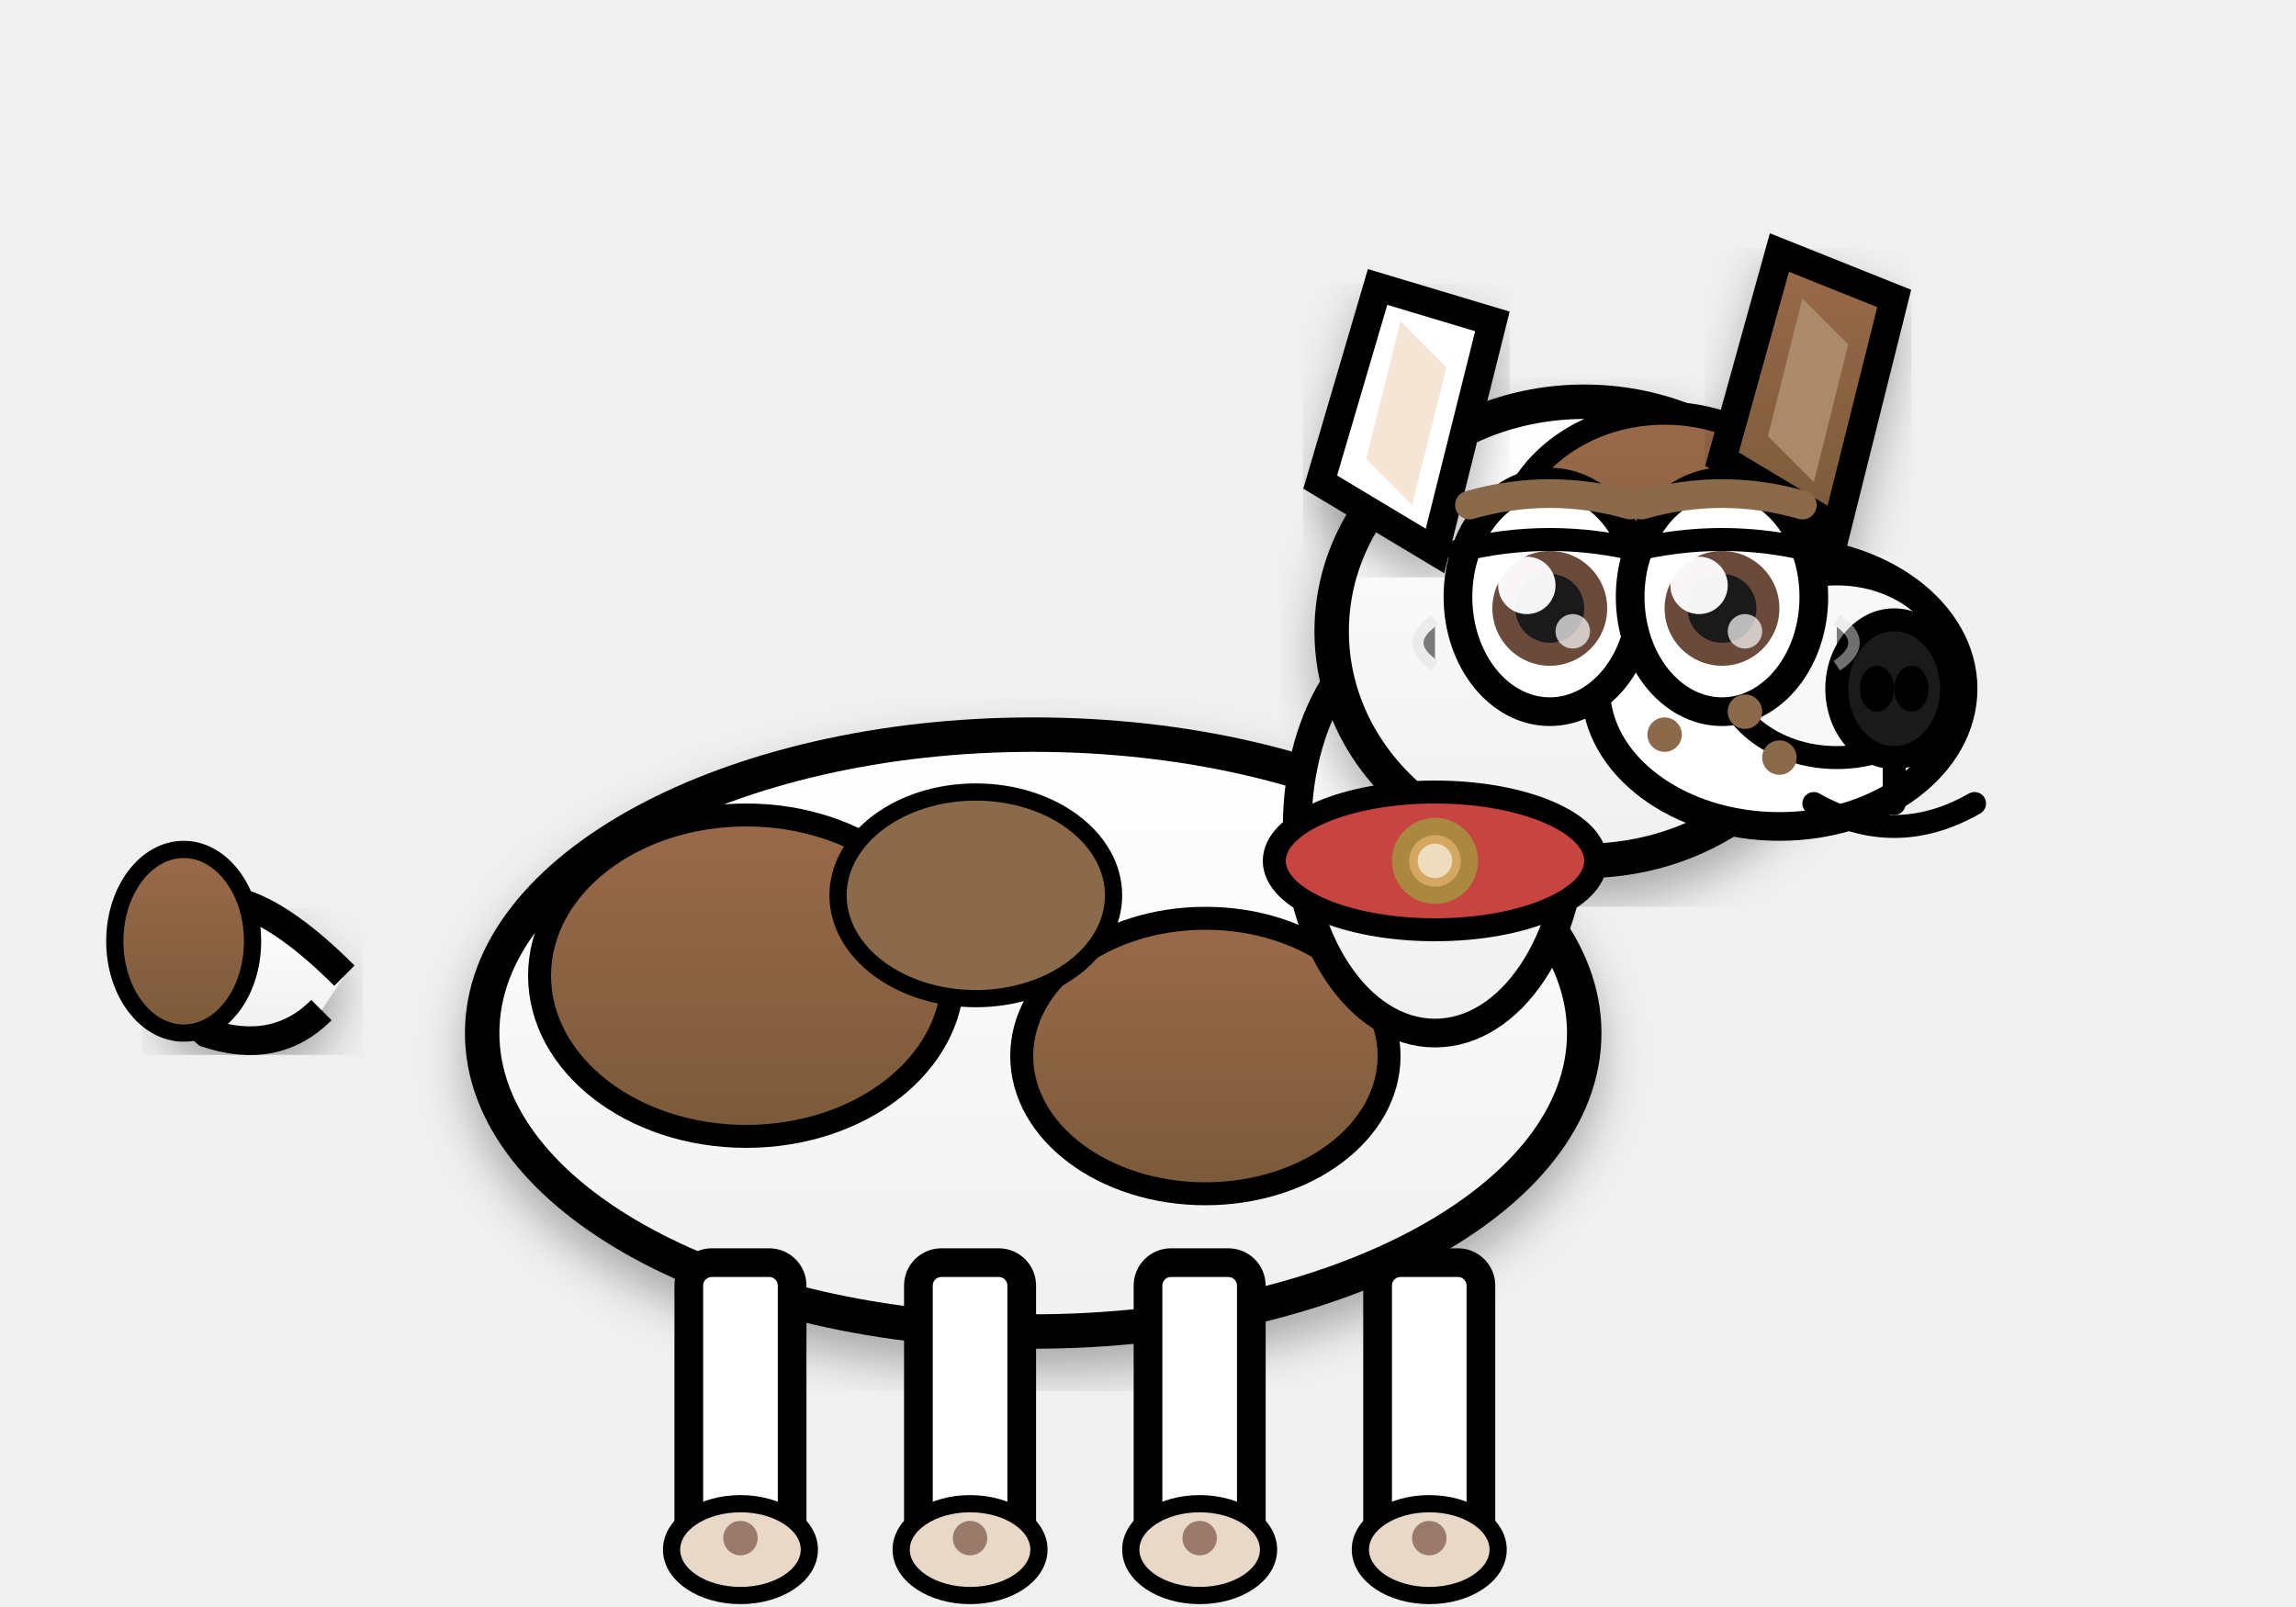
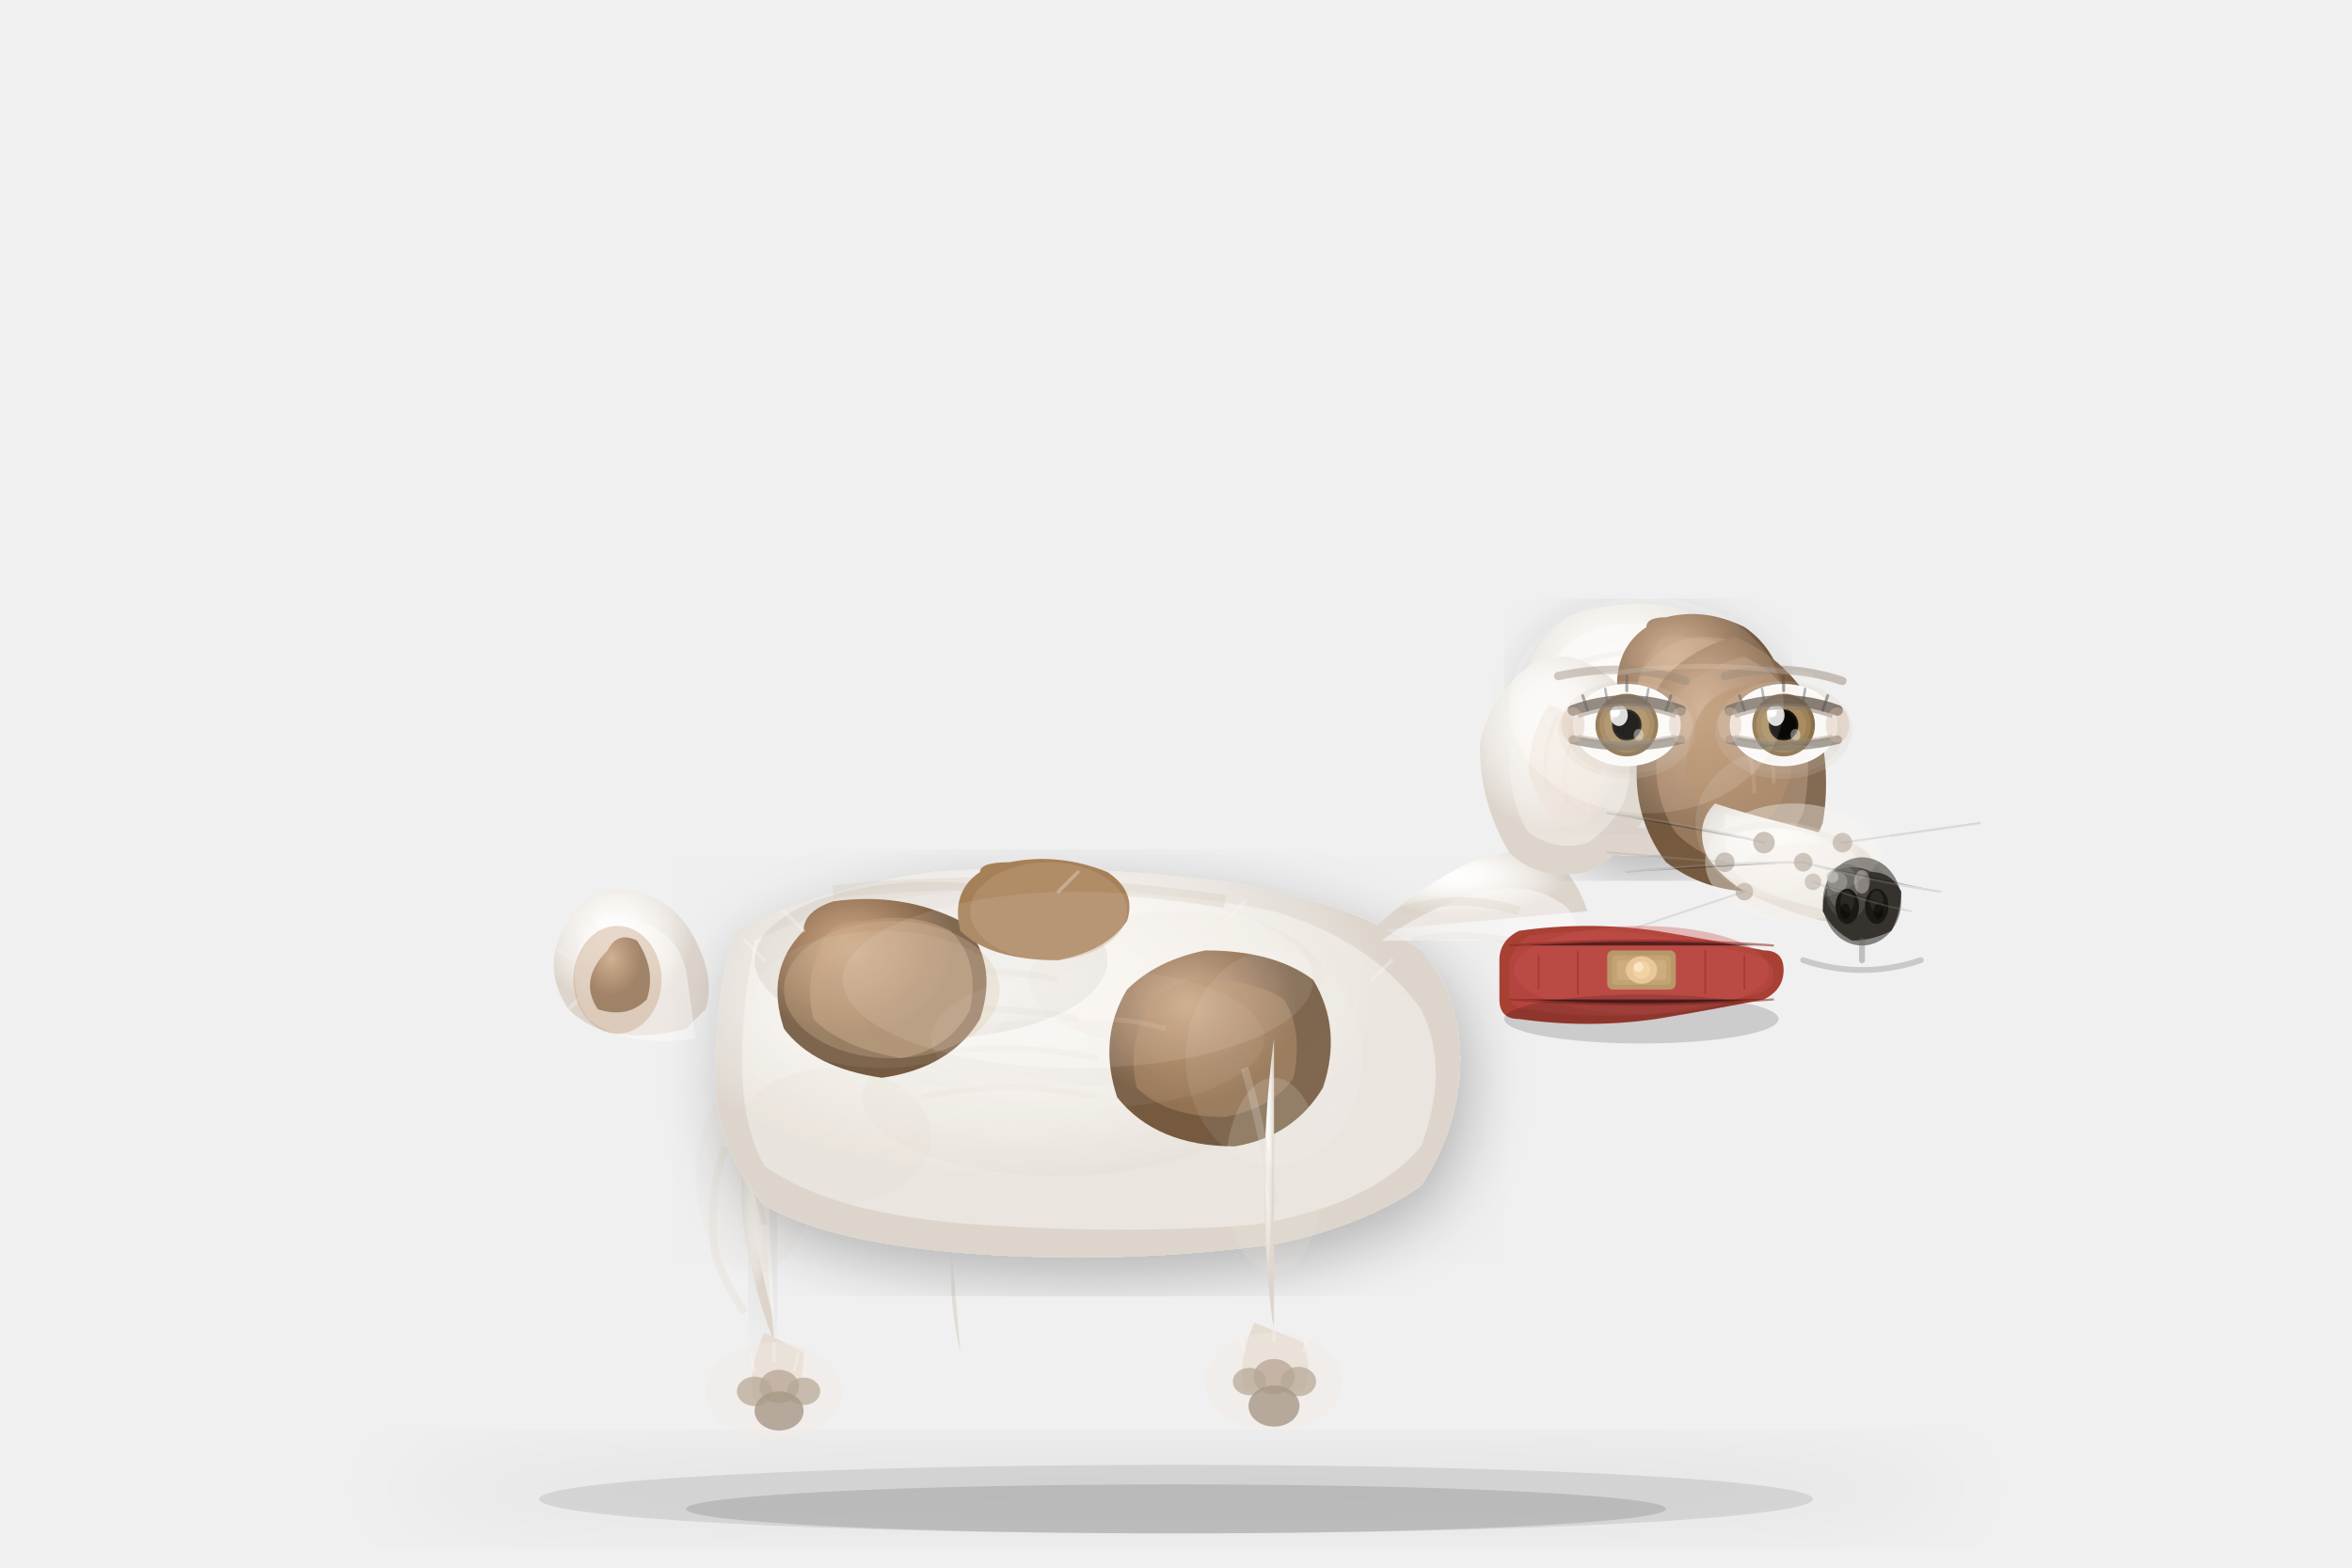
- <svg xmlns="http://www.w3.org/2000/svg" viewBox="0 0 200 140">
+ <svg xmlns="http://www.w3.org/2000/svg" viewBox="0 0 240 160">
  <defs>
-     <linearGradient id="bodyGrad" x1="0%" y1="0%" x2="0%" y2="100%">
+     <radialGradient id="bodyFur1" cx="40%" cy="30%">
      <stop offset="0%" style="stop-color:#ffffff" />
-       <stop offset="100%" style="stop-color:#f0f0f0" />
-     </linearGradient>
-     <linearGradient id="brownPatchGrad" x1="0%" y1="0%" x2="0%" y2="100%">
-       <stop offset="0%" style="stop-color:#9a6a4a" />
-       <stop offset="100%" style="stop-color:#7a5a3a" />
-     </linearGradient>
-     <filter id="shadow">
-       <feDropShadow dx="0" dy="2" stdDeviation="2" flood-opacity="0.3" />
+       <stop offset="25%" style="stop-color:#fcfbf9" />
+       <stop offset="50%" style="stop-color:#f5f2ee" />
+       <stop offset="75%" style="stop-color:#ebe6e0" />
+       <stop offset="100%" style="stop-color:#ddd5cc" />
+     </radialGradient>
+     <radialGradient id="brownPatch1" cx="35%" cy="28%">
+       <stop offset="0%" style="stop-color:#d4b494" />
+       <stop offset="30%" style="stop-color:#b89474" />
+       <stop offset="65%" style="stop-color:#987658" />
+       <stop offset="100%" style="stop-color:#755a40" />
+     </radialGradient>
+     <radialGradient id="deepShadow" cx="50%" cy="50%">
+       <stop offset="0%" style="stop-color:#c8beb0" />
+       <stop offset="50%" style="stop-color:#b0a598" />
+       <stop offset="100%" style="stop-color:#988e80" />
+     </radialGradient>
+     <filter id="photoFur">
+       <feTurbulence type="fractalNoise" baseFrequency="4 3.2" numOctaves="7" seed="7" />
+       <feColorMatrix type="saturate" values="0" />
+       <feComponentTransfer>
+         <feFuncA type="table" tableValues="0 0.02 0.05 0.08 0.12 0.15 0.18" />
+       </feComponentTransfer>
+       <feGaussianBlur stdDeviation="0.2" />
+     </filter>
+     <filter id="softShadow">
+       <feGaussianBlur in="SourceAlpha" stdDeviation="3" />
+       <feOffset dx="1" dy="2" />
+       <feComponentTransfer>
+         <feFuncA type="linear" slope="0.25" />
+       </feComponentTransfer>
+       <feMerge>
+         <feMergeNode />
+         <feMergeNode in="SourceGraphic" />
+       </feMerge>
+     </filter>
+     <filter id="deepBlur">
+       <feGaussianBlur stdDeviation="5" />
    </filter>
  </defs>
-   <path d="M30,85 Q20,75 15,80 Q12,85 18,90 Q24,92 28,88" fill="url(#bodyGrad)" stroke="#000" stroke-width="2.5" filter="url(#shadow)" />
-   <ellipse cx="16" cy="82" rx="6" ry="8" fill="url(#brownPatchGrad)" stroke="#000" stroke-width="1.5" />
-   <ellipse cx="90" cy="90" rx="48" ry="26" fill="url(#bodyGrad)" stroke="#000" stroke-width="3" filter="url(#shadow)" />
-   <ellipse cx="65" cy="85" rx="18" ry="14" fill="url(#brownPatchGrad)" stroke="#000" stroke-width="2" />
-   <ellipse cx="105" cy="92" rx="16" ry="12" fill="url(#brownPatchGrad)" stroke="#000" stroke-width="2" />
-   <ellipse cx="85" cy="78" rx="12" ry="9" fill="#8a6a4a" stroke="#000" stroke-width="1.5" />
-   <rect x="60" y="110" width="9" height="25" rx="2" fill="#fff" stroke="#000" stroke-width="2.5" />
-   <rect x="80" y="110" width="9" height="25" rx="2" fill="#fff" stroke="#000" stroke-width="2.5" />
-   <rect x="100" y="110" width="9" height="25" rx="2" fill="#fff" stroke="#000" stroke-width="2.5" />
-   <rect x="120" y="110" width="9" height="25" rx="2" fill="#fff" stroke="#000" stroke-width="2.5" />
-   <ellipse cx="64.5" cy="135" rx="6" ry="4" fill="#e8d8c8" stroke="#000" stroke-width="1.5" />
-   <ellipse cx="84.5" cy="135" rx="6" ry="4" fill="#e8d8c8" stroke="#000" stroke-width="1.5" />
-   <ellipse cx="104.5" cy="135" rx="6" ry="4" fill="#e8d8c8" stroke="#000" stroke-width="1.5" />
-   <ellipse cx="124.5" cy="135" rx="6" ry="4" fill="#e8d8c8" stroke="#000" stroke-width="1.5" />
-   <circle cx="64.5" cy="134" r="1.5" fill="#9a7a6a" />
-   <circle cx="84.5" cy="134" r="1.5" fill="#9a7a6a" />
-   <circle cx="104.5" cy="134" r="1.5" fill="#9a7a6a" />
-   <circle cx="124.5" cy="134" r="1.5" fill="#9a7a6a" />
-   <ellipse cx="125" cy="72" rx="12" ry="18" fill="url(#bodyGrad)" stroke="#000" stroke-width="2.5" />
-   <ellipse cx="138" cy="55" rx="22" ry="20" fill="url(#bodyGrad)" stroke="#000" stroke-width="3" filter="url(#shadow)" />
-   <ellipse cx="145" cy="48" rx="14" ry="12" fill="url(#brownPatchGrad)" stroke="#000" stroke-width="2" />
-   <path d="M120,25 L115,42 L125,48 L130,28 Z" fill="#fff" stroke="#000" stroke-width="2.5" filter="url(#shadow)" />
-   <path d="M122,28 L119,40 L123,44 L126,32 Z" fill="#f5e5d5" />
-   <path d="M155,22 L150,40 L160,46 L165,26 Z" fill="url(#brownPatchGrad)" stroke="#000" stroke-width="2.5" filter="url(#shadow)" />
-   <path d="M157,26 L154,38 L158,42 L161,30 Z" fill="#aa8a6a" />
-   <ellipse cx="155" cy="60" rx="16" ry="12" fill="#fff" stroke="#000" stroke-width="2.5" />
-   <ellipse cx="160" cy="58" rx="10" ry="8" fill="#f8f8f8" stroke="#000" stroke-width="2" />
-   <ellipse cx="165" cy="60" rx="5" ry="6" fill="#1a1a1a" stroke="#000" stroke-width="2" />
-   <ellipse cx="163" cy="59" r="1.5" fill="#444" opacity="0.5" />
-   <ellipse cx="163.5" cy="60" rx="1.5" ry="2" fill="#000" />
-   <ellipse cx="166.5" cy="60" rx="1.5" ry="2" fill="#000" />
-   <path d="M165,66 L165,70" stroke="#000" stroke-width="2" stroke-linecap="round" />
-   <path d="M158,70 Q165,74 172,70" fill="none" stroke="#000" stroke-width="2" stroke-linecap="round" />
-   <ellipse cx="135" cy="52" rx="8" ry="10" fill="#fff" stroke="#000" stroke-width="2.5" />
-   <ellipse cx="150" cy="52" rx="8" ry="10" fill="#fff" stroke="#000" stroke-width="2.5" />
-   <circle cx="135" cy="53" r="5" fill="#6a4a3a" />
-   <circle cx="150" cy="53" r="5" fill="#6a4a3a" />
-   <circle cx="135" cy="53" r="3" fill="#1a1a1a" />
-   <circle cx="150" cy="53" r="3" fill="#1a1a1a" />
-   <circle cx="133" cy="51" r="2.5" fill="#fff" opacity="0.95" />
-   <circle cx="148" cy="51" r="2.5" fill="#fff" opacity="0.95" />
-   <circle cx="137" cy="55" r="1.5" fill="#fff" opacity="0.7" />
-   <circle cx="152" cy="55" r="1.5" fill="#fff" opacity="0.7" />
-   <path d="M127,48 Q135,46 143,48" stroke="#000" stroke-width="2" fill="none" stroke-linecap="round" />
-   <path d="M142,48 Q150,46 158,48" stroke="#000" stroke-width="2" fill="none" stroke-linecap="round" />
-   <path d="M128,44 Q135,42 142,44" stroke="#8a6a4a" stroke-width="2.5" fill="none" stroke-linecap="round" />
-   <path d="M143,44 Q150,42 157,44" stroke="#8a6a4a" stroke-width="2.5" fill="none" stroke-linecap="round" />
-   <path d="M125,54 Q122,56 125,58" stroke="#e0e0e0" stroke-width="1" opacity="0.5" />
-   <path d="M160,54 Q163,56 160,58" stroke="#e0e0e0" stroke-width="1" opacity="0.5" />
-   <circle cx="145" cy="64" r="1.5" fill="#8a6a4a" />
-   <circle cx="152" cy="62" r="1.5" fill="#8a6a4a" />
-   <circle cx="155" cy="66" r="1.5" fill="#8a6a4a" />
-   <ellipse cx="125" cy="75" rx="14" ry="6" fill="#c74440" stroke="#000" stroke-width="2" />
-   <circle cx="125" cy="75" r="3" fill="#d4a860" stroke="#aa8840" stroke-width="1.5" />
-   <circle cx="125" cy="75" r="1.5" fill="#fff" opacity="0.6" />
+   <ellipse cx="120" cy="152" rx="80" ry="5" fill="#000" opacity="0.06" filter="url(#deepBlur)" />
+   <ellipse cx="120" cy="153" rx="65" ry="3.5" fill="#000" opacity="0.09" />
+   <ellipse cx="120" cy="154" rx="50" ry="2.5" fill="#000" opacity="0.12" />
+   <path d="M77,112 Q75,119 76,126 Q77,132 79,137" fill="url(#bodyFur1)" filter="url(#softShadow)" />
+   <path d="M78,114 Q77,120 77,126 Q78,131 79,135" fill="#faf7f3" opacity="0.6" />
+   <path d="M74,117 C74,117 72,122 73,128 Q74,131 76,134" fill="none" stroke="#e0d8ce" stroke-width="0.8" opacity="0.3" />
+   <ellipse cx="77" cy="120" rx="6" ry="10" fill="#ebe3d8" opacity="0.2" />
+   <path d="M75,115 Q77,120 78,125" stroke="#d5cdc0" stroke-width="0.6" opacity="0.25" fill="none" />
+   <path d="M96,115 Q97,122 97,129 Q97,134 98,138" fill="url(#bodyFur1)" opacity="0.75" />
+   <path d="M97,118 Q97,124 97,130" fill="#f0e8de" opacity="0.5" />
+   <path d="M78,136 C78,136 76,140 77,143 L81,143 Q82,141 82,138" fill="#e5dcd2" />
+   <ellipse cx="79" cy="142" rx="7" ry="5" fill="#f2e9e0" opacity="0.4" />
+   <ellipse cx="77" cy="142" rx="1.8" ry="1.5" fill="#b5a594" opacity="0.7" />
+   <ellipse cx="79.5" cy="141.5" rx="2" ry="1.7" fill="#b5a594" opacity="0.75" />
+   <ellipse cx="82" cy="142" rx="1.7" ry="1.4" fill="#b5a594" opacity="0.7" />
+   <ellipse cx="79.5" cy="144" rx="2.5" ry="2" fill="#a89786" opacity="0.8" />
+   <path d="M77,140 L76.5,138" stroke="#f8f5f1" stroke-width="0.3" opacity="0.4" />
+   <path d="M79,139 L79,137" stroke="#f8f5f1" stroke-width="0.3" opacity="0.4" />
+   <path d="M81,140 L81.5,138" stroke="#f8f5f1" stroke-width="0.3" opacity="0.4" />
+   <path d="M70,105 Q62,107 58,103 C56,100 56,97 58,94 Q60,90 65,91 Q69,92 71,96 Q73,100 72,103" fill="url(#bodyFur1)" />
+   <path d="M71,106 Q64,107 60,104 Q58,101 59,97 Q61,93 65,94 Q69,95 70,99" fill="#fdfcfa" opacity="0.5" />
+   <path d="M61,95 L59,93" stroke="#f5f1ed" stroke-width="0.4" opacity="0.35" stroke-linecap="round" />
+   <path d="M59,98 L57,97" stroke="#f5f1ed" stroke-width="0.4" opacity="0.35" stroke-linecap="round" />
+   <path d="M59,102 L57,104" stroke="#f5f1ed" stroke-width="0.4" opacity="0.35" stroke-linecap="round" />
+   <path d="M62,97 Q59,100 61,103 Q64,104 66,102 Q67,99 65,96 Q63,95 62,97" fill="url(#brownPatch1)" opacity="0.85" />
+   <ellipse cx="63" cy="100" rx="4.5" ry="5.5" fill="#c4a080" opacity="0.4" />
+   <path d="M75,95 C75,95 82,91 95,89 Q110,88 125,90 Q138,92 145,97 C145,97 149,101 149,108 Q149,115 145,121 C145,121 140,125 130,127 Q115,129 100,128 Q85,127 78,123 C78,123 73,118 73,110 Q73,101 75,95" fill="url(#bodyFur1)" filter="url(#softShadow)" />
+   <path d="M77,96 Q85,92 98,91 Q115,90 130,93 Q140,96 145,103 Q148,109 145,117 Q140,123 128,125 Q115,126 100,125 Q85,124 78,119 Q74,112 77,96" fill="#fcfaf7" opacity="0.45" />
+   <path d="M77,96 Q85,92 98,91 Q115,90 130,93 Q140,96 145,103 Q148,109 145,117 Q140,123 128,125 Q115,126 100,125 Q85,124 78,119 Q74,112 77,96" fill="url(#bodyFur1)" filter="url(#photoFur)" opacity="0.18" />
+   <ellipse cx="95" cy="98" rx="18" ry="8" fill="url(#deepShadow)" opacity="0.15" />
+   <ellipse cx="120" cy="100" rx="15" ry="7" fill="#e8dfd5" opacity="0.18" />
+   <ellipse cx="108" cy="112" rx="20" ry="8" fill="#d5cdc0" opacity="0.12" />
+   <path d="M85,91 Q105,89 125,92" stroke="#cfc5b8" stroke-width="1.3" opacity="0.28" fill="none" />
+   <path d="M88,100 Q98,98 108,100" stroke="#ddd3c8" stroke-width="0.7" opacity="0.22" fill="none" />
+   <path d="M90,104 Q100,102 110,104" stroke="#ddd3c8" stroke-width="0.7" opacity="0.20" fill="none" />
+   <path d="M92,108 Q102,106 112,108" stroke="#ddd3c8" stroke-width="0.6" opacity="0.18" fill="none" />
+   <path d="M94,112 Q103,110 112,112" stroke="#ddd3c8" stroke-width="0.6" opacity="0.16" fill="none" />
+   <ellipse cx="85" cy="116" rx="10" ry="7" fill="#e0d6cc" opacity="0.15" />
+   <path d="M82,95 Q78,99 80,105 Q83,109 90,110 Q97,109 100,104 Q102,98 98,94 Q92,91 85,92 Q82,93 82,95" fill="url(#brownPatch1)" />
+   <path d="M84,96 Q82,100 83,104 Q86,107 92,108 Q97,107 99,103 Q100,98 97,95 Q93,93 88,94 Q85,94 84,96" fill="#c4a080" opacity="0.5" />
+   <ellipse cx="91" cy="101" rx="11" ry="7" fill="#d8b894" opacity="0.3" />
+   <path d="M115,101 Q112,106 114,112 Q118,117 126,117 Q132,116 135,111 Q137,105 134,100 Q130,97 123,97 Q118,98 115,101" fill="url(#brownPatch1)" />
+   <path d="M117,103 Q115,107 116,111 Q119,114 125,114 Q130,113 132,110 Q133,105 131,102 Q128,100 123,100 Q119,100 117,103" fill="#b89068" opacity="0.45" />
+   <path d="M100,89 Q97,91 98,95 Q101,98 108,98 Q113,97 115,94 Q116,91 113,89 Q108,87 103,88 Q100,88 100,89" fill="#a68058" />
+   <ellipse cx="107" cy="93" rx="8" ry="5" fill="#c4a484" opacity="0.35" />
+   <path d="M78,98 L76,96" stroke="#faf8f4" stroke-width="0.35" opacity="0.3" stroke-linecap="round" />
+   <path d="M82,95 L80,93" stroke="#faf8f4" stroke-width="0.35" opacity="0.3" stroke-linecap="round" />
+   <path d="M108,91 L110,89" stroke="#faf8f4" stroke-width="0.35" opacity="0.3" stroke-linecap="round" />
+   <path d="M125,94 L127,92" stroke="#faf8f4" stroke-width="0.35" opacity="0.3" stroke-linecap="round" />
+   <path d="M140,100 L142,98" stroke="#faf8f4" stroke-width="0.35" opacity="0.3" stroke-linecap="round" />
+   <path d="M130,106 C130,106 129,113 129,121 Q129,129 130,136" fill="url(#bodyFur1)" filter="url(#softShadow)" />
+   <path d="M130,109 Q130,116 130,123 Q130,130 130,135" fill="#fdfbf8" opacity="0.55" />
+   <path d="M127,109 Q129,116 130,123" stroke="#e0d6cc" stroke-width="0.8" opacity="0.25" fill="none" />
+   <ellipse cx="130" cy="120" rx="5" ry="10" fill="#ebe3d8" opacity="0.18" />
+   <path d="M128,135 C128,135 126,139 127,142 L133,142 Q134,140 133,137" fill="#e5dcd2" />
+   <ellipse cx="130" cy="141" rx="7" ry="5" fill="#f2e9e0" opacity="0.4" />
+   <ellipse cx="127.5" cy="141" rx="1.7" ry="1.4" fill="#b5a594" opacity="0.7" />
+   <ellipse cx="130" cy="140.5" rx="2.1" ry="1.8" fill="#b5a594" opacity="0.75" />
+   <ellipse cx="132.5" cy="141" rx="1.8" ry="1.5" fill="#b5a594" opacity="0.7" />
+   <ellipse cx="130" cy="143.5" rx="2.6" ry="2.1" fill="#a89786" opacity="0.8" />
+   <path d="M127,138 L126.5,136" stroke="#f8f5f1" stroke-width="0.3" opacity="0.4" />
+   <path d="M130,137 L130,135" stroke="#f8f5f1" stroke-width="0.3" opacity="0.4" />
+   <path d="M133,138 L133.5,136" stroke="#f8f5f1" stroke-width="0.3" opacity="0.4" />
+   <path d="M140,95 Q144,91 150,88 Q155,86 159,88 Q161,90 162,93" fill="url(#bodyFur1)" />
+   <path d="M141,96 Q145,93 151,91 Q156,90 159,92 Q161,93 161,96" fill="#fcfaf7" opacity="0.5" />
+   <path d="M143,93 Q149,91 155,93" stroke="#d5cbc0" stroke-width="0.9" opacity="0.28" fill="none" />
+   <path d="M144,96 Q149,95 154,96" stroke="#e0d6cc" stroke-width="0.7" opacity="0.22" fill="none" />
+   <path d="M158,80 Q155,76 155,71 Q156,66 160,63 Q165,61 171,62 Q176,64 179,68 Q181,73 180,78 Q178,83 174,86 Q169,88 163,87 Q159,85 158,80" fill="url(#bodyFur1)" filter="url(#softShadow)" />
+   <path d="M159,79 Q157,75 157,71 Q158,67 161,65 Q165,63 170,64 Q174,66 176,70 Q178,74 177,78 Q175,82 172,84 Q168,85 164,84 Q160,83 159,79" fill="#ffffff" opacity="0.35" />
+   <path d="M160,68 Q168,65 176,68" stroke="#e0d5ca" stroke-width="0.6" opacity="0.22" fill="none" />
+   <ellipse cx="168" cy="72" rx="10" ry="8" fill="#f0e8de" opacity="0.12" />
+   <path d="M168,64 Q165,66 165,70 Q166,75 170,78 Q175,79 179,77 Q182,74 182,70 Q181,66 178,64 Q174,62 170,63 Q168,63 168,64" fill="url(#brownPatch1)" />
+   <path d="M169,66 Q167,68 167,71 Q168,74 171,76 Q175,77 178,75 Q180,73 180,70 Q179,67 177,66 Q174,65 171,65 Q169,65 169,66" fill="#c4a080" opacity="0.45" />
+   <ellipse cx="174" cy="71" rx="7" ry="6" fill="#d8b894" opacity="0.28" />
+   <path d="M156,68 Q152,71 151,76 Q151,82 154,87 Q157,90 162,89 Q166,87 168,83 Q169,77 167,72 Q164,68 160,67 Q157,67 156,68" fill="url(#bodyFur1)" />
+   <path d="M157,70 Q154,73 154,77 Q154,82 156,85 Q159,87 162,86 Q165,84 166,81 Q167,76 165,73 Q163,70 160,70 Q158,70 157,70" fill="#f8f4f0" opacity="0.45" />
+   <path d="M158,72 Q156,75 156,79 Q157,82 159,84 Q161,85 163,83 Q164,80 163,77 Q162,74 160,73 Q159,72 158,72" fill="#f0e6db" opacity="0.55" />
+   <path d="M159,73 Q157,77 158,81" stroke="#ebe0d5" stroke-width="0.4" opacity="0.3" fill="none" />
+   <path d="M161,74 Q159,78 160,82" stroke="#ebe0d5" stroke-width="0.4" opacity="0.3" fill="none" />
+   <path d="M163,75 Q162,79 162,83" stroke="#f5ebe0" stroke-width="0.3" opacity="0.35" fill="none" />
+   <path d="M177,65 Q182,67 185,72 Q187,78 186,84 Q184,89 179,91 Q174,91 170,88 Q167,84 167,79 Q167,73 170,69 Q173,66 177,65" fill="url(#brownPatch1)" />
+   <path d="M178,67 Q182,69 184,73 Q185,78 184,83 Q182,87 178,88 Q174,88 171,85 Q169,82 169,78 Q169,74 171,71 Q174,68 178,67" fill="#c4a080" opacity="0.45" />
+   <path d="M179,70 Q182,72 183,76 Q183,80 181,83 Q179,85 176,84 Q173,82 172,79 Q172,75 174,72 Q176,70 179,70" fill="#b08860" opacity="0.5" />
+   <path d="M179,72 Q181,76 181,80" stroke="#d0b090" stroke-width="0.4" opacity="0.3" fill="none" />
+   <path d="M177,73 Q179,77 179,81" stroke="#d0b090" stroke-width="0.4" opacity="0.3" fill="none" />
+   <path d="M175,82 Q178,83 182,84 Q186,85 189,86 Q191,87 192,89 Q192,91 191,93 Q189,94 186,94 Q182,93 178,91 Q175,89 174,87 Q173,84 175,82" fill="url(#bodyFur1)" />
+   <path d="M176,83 Q179,84 183,85 Q186,86 189,87 Q190,88 190,90 Q190,92 189,93 Q186,93 183,92 Q179,91 177,89 Q176,87 176,85 Q176,84 176,83" fill="#fcfaf8" opacity="0.55" />
+   <ellipse cx="183" cy="88" rx="9" ry="6" fill="#f8f4f0" opacity="0.4" />
+   <path d="M176,85 Q182,83 188,86" stroke="#e8ddd0" stroke-width="0.7" opacity="0.25" fill="none" />
+   <ellipse cx="184" cy="90" rx="7" ry="4" fill="#efe5d8" opacity="0.18" />
+   <path d="M191,89 Q193,89 194,91 Q194,93 193,95 Q191,96 189,96 Q187,95 186,93 Q186,91 187,89 Q189,88 191,89" fill="#2c2824" />
+   <ellipse cx="190" cy="92" rx="4" ry="4.5" fill="#3c3834" opacity="0.6" />
+   <ellipse cx="188.5" cy="91" rx="2.2" ry="2.8" fill="#5c5854" opacity="0.5" />
+   <ellipse cx="188" cy="90.5" rx="1.6" ry="2.2" fill="#7c7874" opacity="0.5" />
+   <circle cx="187.5" cy="90" r="1" fill="#9c9894" opacity="0.6" />
+   <circle cx="187" cy="89.5" r="0.6" fill="#bcb8b4" opacity="0.75" />
+   <ellipse cx="190" cy="90" rx="0.8" ry="1.2" fill="#e8e4e0" opacity="0.4" />
+   <ellipse cx="188.5" cy="92.5" rx="1.2" ry="1.8" fill="#1c1814" />
+   <ellipse cx="191.5" cy="92.5" rx="1.2" ry="1.8" fill="#1c1814" />
+   <ellipse cx="188.5" cy="92" rx="0.7" ry="1.1" fill="#3c3834" opacity="0.5" />
+   <ellipse cx="191.5" cy="92" rx="0.7" ry="1.1" fill="#3c3834" opacity="0.5" />
+   <ellipse cx="188.3" cy="93" rx="0.5" ry="0.8" fill="#0c0804" opacity="0.6" />
+   <ellipse cx="191.7" cy="93" rx="0.5" ry="0.8" fill="#0c0804" opacity="0.6" />
+   <path d="M190,96 Q190,97 190,98" stroke="#6a6460" stroke-width="0.6" opacity="0.35" stroke-linecap="round" />
+   <path d="M184,98 Q190,100 196,98" fill="none" stroke="#6a6460" stroke-width="0.6" opacity="0.28" stroke-linecap="round" />
+   <ellipse cx="166" cy="74.5" rx="7" ry="5" fill="#d0c5b8" opacity="0.18" />
+   <ellipse cx="166" cy="75" rx="6" ry="4" fill="#c0b5a8" opacity="0.12" />
+   <ellipse cx="166" cy="74" rx="5.5" ry="4.2" fill="#fdfcfa" />
+   <ellipse cx="166" cy="74" rx="5.3" ry="4" fill="#f8f6f3" opacity="0.6" />
+   <ellipse cx="166" cy="74" rx="3.2" ry="3.2" fill="#8b6f47" />
+   <ellipse cx="166" cy="74" rx="2.8" ry="2.8" fill="#a68a5f" opacity="0.7" />
+   <ellipse cx="166" cy="74" rx="2.3" ry="2.3" fill="#b89968" opacity="0.5" />
+   <path d="M164.5,73 L167.5,75" stroke="#6b5735" stroke-width="0.2" opacity="0.3" />
+   <path d="M165,72.5 L167,75.5" stroke="#6b5735" stroke-width="0.2" opacity="0.3" />
+   <path d="M166.5,72.3 L165.5,75.7" stroke="#6b5735" stroke-width="0.2" opacity="0.3" />
+   <ellipse cx="166" cy="74" rx="1.5" ry="1.6" fill="#1a1410" />
+   <ellipse cx="166" cy="74" rx="1.3" ry="1.4" fill="#0a0805" />
+   <ellipse cx="165.2" cy="73" rx="0.9" ry="1.1" fill="#ffffff" opacity="0.85" />
+   <circle cx="164.8" cy="72.7" r="0.5" fill="#ffffff" opacity="0.95" />
+   <ellipse cx="167.2" cy="75" rx="0.5" ry="0.6" fill="#ffffff" opacity="0.4" />
+   <path d="M160.5,72.5 Q166,70.5 171.5,72.5" stroke="#6a5e52" stroke-width="1.1" opacity="0.8" stroke-linecap="round" fill="none" />
+   <path d="M161,73 Q166,71.2 171,73" stroke="#8a7e72" stroke-width="0.6" opacity="0.5" fill="none" />
+   <path d="M160.5,75.5 Q166,76.8 171.5,75.5" stroke="#7a6e62" stroke-width="0.9" opacity="0.65" stroke-linecap="round" fill="none" />
+   <path d="M161,75.2 Q166,76.3 171,75.2" stroke="#9a8e82" stroke-width="0.5" opacity="0.4" fill="none" />
+   <ellipse cx="160.5" cy="74" rx="1.2" ry="1.8" fill="#d8bca8" opacity="0.4" />
+   <ellipse cx="171.5" cy="74" rx="1.2" ry="1.8" fill="#d8bca8" opacity="0.4" />
+   <ellipse cx="182" cy="74.5" rx="7" ry="5" fill="#d0c5b8" opacity="0.18" />
+   <ellipse cx="182" cy="75" rx="6" ry="4" fill="#c0b5a8" opacity="0.12" />
+   <ellipse cx="182" cy="74" rx="5.5" ry="4.2" fill="#fdfcfa" />
+   <ellipse cx="182" cy="74" rx="5.3" ry="4" fill="#f8f6f3" opacity="0.6" />
+   <ellipse cx="182" cy="74" rx="3.2" ry="3.2" fill="#8b6f47" />
+   <ellipse cx="182" cy="74" rx="2.8" ry="2.8" fill="#a68a5f" opacity="0.7" />
+   <ellipse cx="182" cy="74" rx="2.3" ry="2.3" fill="#b89968" opacity="0.5" />
+   <path d="M180.5,73 L183.5,75" stroke="#6b5735" stroke-width="0.2" opacity="0.3" />
+   <path d="M181,72.5 L183,75.5" stroke="#6b5735" stroke-width="0.2" opacity="0.3" />
+   <path d="M182.5,72.3 L181.5,75.7" stroke="#6b5735" stroke-width="0.2" opacity="0.3" />
+   <ellipse cx="182" cy="74" rx="1.5" ry="1.6" fill="#1a1410" />
+   <ellipse cx="182" cy="74" rx="1.3" ry="1.4" fill="#0a0805" />
+   <ellipse cx="181.2" cy="73" rx="0.9" ry="1.1" fill="#ffffff" opacity="0.85" />
+   <circle cx="180.8" cy="72.7" r="0.5" fill="#ffffff" opacity="0.95" />
+   <ellipse cx="183.2" cy="75" rx="0.5" ry="0.6" fill="#ffffff" opacity="0.4" />
+   <path d="M176.5,72.5 Q182,70.5 187.5,72.5" stroke="#6a5e52" stroke-width="1.1" opacity="0.8" stroke-linecap="round" fill="none" />
+   <path d="M177,73 Q182,71.2 187,73" stroke="#8a7e72" stroke-width="0.6" opacity="0.5" fill="none" />
+   <path d="M176.5,75.5 Q182,76.8 187.5,75.5" stroke="#7a6e62" stroke-width="0.9" opacity="0.65" stroke-linecap="round" fill="none" />
+   <path d="M177,75.2 Q182,76.3 187,75.2" stroke="#9a8e82" stroke-width="0.5" opacity="0.4" fill="none" />
+   <ellipse cx="176.5" cy="74" rx="1.2" ry="1.8" fill="#d8bca8" opacity="0.4" />
+   <ellipse cx="187.5" cy="74" rx="1.2" ry="1.8" fill="#d8bca8" opacity="0.4" />
+   <path d="M162,72.5 L161.5,71" stroke="#5a5450" stroke-width="0.3" opacity="0.55" stroke-linecap="round" />
+   <path d="M166,70.5 L166,69" stroke="#5a5450" stroke-width="0.3" opacity="0.55" stroke-linecap="round" />
+   <path d="M170,72.5 L170.5,71" stroke="#5a5450" stroke-width="0.3" opacity="0.55" stroke-linecap="round" />
+   <path d="M178,72.5 L177.5,71" stroke="#5a5450" stroke-width="0.3" opacity="0.55" stroke-linecap="round" />
+   <path d="M182,70.5 L182,69" stroke="#5a5450" stroke-width="0.3" opacity="0.55" stroke-linecap="round" />
+   <path d="M186,72.5 L186.5,71" stroke="#5a5450" stroke-width="0.3" opacity="0.55" stroke-linecap="round" />
+   <path d="M164,71.5 L163.8,70.3" stroke="#5a5450" stroke-width="0.25" opacity="0.45" stroke-linecap="round" />
+   <path d="M168,71.5 L168.2,70.3" stroke="#5a5450" stroke-width="0.25" opacity="0.45" stroke-linecap="round" />
+   <path d="M180,71.5 L179.8,70.3" stroke="#5a5450" stroke-width="0.25" opacity="0.45" stroke-linecap="round" />
+   <path d="M184,71.5 L184.2,70.3" stroke="#5a5450" stroke-width="0.25" opacity="0.45" stroke-linecap="round" />
+   <path d="M159,69 Q166,67.5 172,69.5" stroke="#8a7a6a" stroke-width="0.85" opacity="0.42" stroke-linecap="round" fill="none" />
+   <path d="M176,69 Q182,67.5 188,69.5" stroke="#8a7a6a" stroke-width="0.85" opacity="0.42" stroke-linecap="round" fill="none" />
+   <path d="M163,69 Q174,67 185,69" stroke="#e5dad0" stroke-width="0.5" opacity="0.2" fill="none" />
+   <circle cx="176" cy="88" r="1" fill="#9a8a7a" opacity="0.52" />
+   <circle cx="180" cy="86" r="1.1" fill="#9a8a7a" opacity="0.54" />
+   <circle cx="184" cy="88" r="0.95" fill="#9a8a7a" opacity="0.5" />
+   <circle cx="188" cy="86" r="1" fill="#9a8a7a" opacity="0.48" />
+   <circle cx="178" cy="91" r="0.9" fill="#9a8a7a" opacity="0.45" />
+   <circle cx="185" cy="90" r="0.85" fill="#9a8a7a" opacity="0.43" />
+   <path d="M176,88 Q170,87.5 164,87" stroke="#9a9a9a" stroke-width="0.22" opacity="0.28" stroke-linecap="round" />
+   <path d="M180,86 Q172,84 164,83" stroke="#9a9a9a" stroke-width="0.22" opacity="0.28" stroke-linecap="round" />
+   <path d="M184,88 Q175,88 166,89" stroke="#9a9a9a" stroke-width="0.22" opacity="0.26" stroke-linecap="round" />
+   <path d="M188,86 Q195,85 202,84" stroke="#9a9a9a" stroke-width="0.22" opacity="0.28" stroke-linecap="round" />
+   <path d="M184,88 Q191,90 198,91" stroke="#9a9a9a" stroke-width="0.22" opacity="0.26" stroke-linecap="round" />
+   <path d="M178,91 Q172,93 166,95" stroke="#9a9a9a" stroke-width="0.22" opacity="0.24" stroke-linecap="round" />
+   <path d="M185,90 Q190,92 195,93" stroke="#9a9a9a" stroke-width="0.2" opacity="0.24" stroke-linecap="round" />
+   <path d="M155,95 Q162,94 169,95 Q175,96 180,97 Q182,97 182,99 Q182,101 180,102 Q175,103 169,104 Q162,105 155,104 Q153,104 153,102 Q153,100 153,98 Q153,96 155,95" fill="#a84034" />
+   <path d="M156,95.5 Q162,94.5 169,95.5 Q175,96.5 179,97.5 Q181,98 181,99.5 Q181,101 179,101.5 Q175,102.5 169,103.5 Q162,104 156,103 Q154,103 154,101.5 Q154,100 154,98.5 Q154,97 156,95.5" fill="#b84844" opacity="0.65" />
+   <ellipse cx="167.5" cy="99" rx="13" ry="4.5" fill="#c85450" opacity="0.35" />
+   <rect x="164" y="97" width="7" height="4" rx="0.6" fill="#b89868" />
+   <rect x="164.5" y="97.5" width="6" height="3" rx="0.4" fill="#c8a878" opacity="0.7" />
+   <rect x="165" y="98" width="5" height="2" rx="0.3" fill="#d8b888" opacity="0.5" />
+   <ellipse cx="167.5" cy="99" rx="1.6" ry="1.4" fill="#e8c898" />
+   <circle cx="167.5" cy="99" r="0.9" fill="#f8d8a8" opacity="0.65" />
+   <circle cx="167.2" cy="98.7" r="0.5" fill="#fffae8" opacity="0.5" />
+   <path d="M154,96.5 Q167.5,95.5 181,96.5" stroke="#882820" stroke-width="0.22" opacity="0.55" />
+   <path d="M154,102 Q167.5,103 181,102" stroke="#882820" stroke-width="0.22" opacity="0.55" />
+   <line x1="157" y1="97.5" x2="157" y2="101" stroke="#882820" stroke-width="0.18" opacity="0.45" />
+   <line x1="161" y1="97" x2="161" y2="101.5" stroke="#882820" stroke-width="0.18" opacity="0.45" />
+   <line x1="174" y1="97" x2="174" y2="101.5" stroke="#882820" stroke-width="0.18" opacity="0.45" />
+   <line x1="178" y1="97.5" x2="178" y2="101" stroke="#882820" stroke-width="0.18" opacity="0.45" />
+   <ellipse cx="167.5" cy="104" rx="14" ry="2.5" fill="#000" opacity="0.15" />
+   <ellipse cx="110" cy="100" rx="24" ry="9" fill="#ffffff" opacity="0.09" filter="url(#softShadow)" />
+   <ellipse cx="168" cy="72" rx="14" ry="11" fill="#ffffff" opacity="0.11" filter="url(#softShadow)" />
+   <ellipse cx="183" cy="84" rx="10" ry="8" fill="#ffffff" opacity="0.10" />
+   <ellipse cx="130" cy="108" rx="9" ry="11" fill="#ffffff" opacity="0.08" />
+   <ellipse cx="90" cy="102" rx="13" ry="7" fill="#ffffff" opacity="0.07" />
+   <ellipse cx="112" cy="106" rx="17" ry="7" fill="#ffffff" opacity="0.055" />
+   <path d="M105,105 Q112,103 119,105" stroke="#f5f0eb" stroke-width="0.5" opacity="0.12" fill="none" />
</svg>
